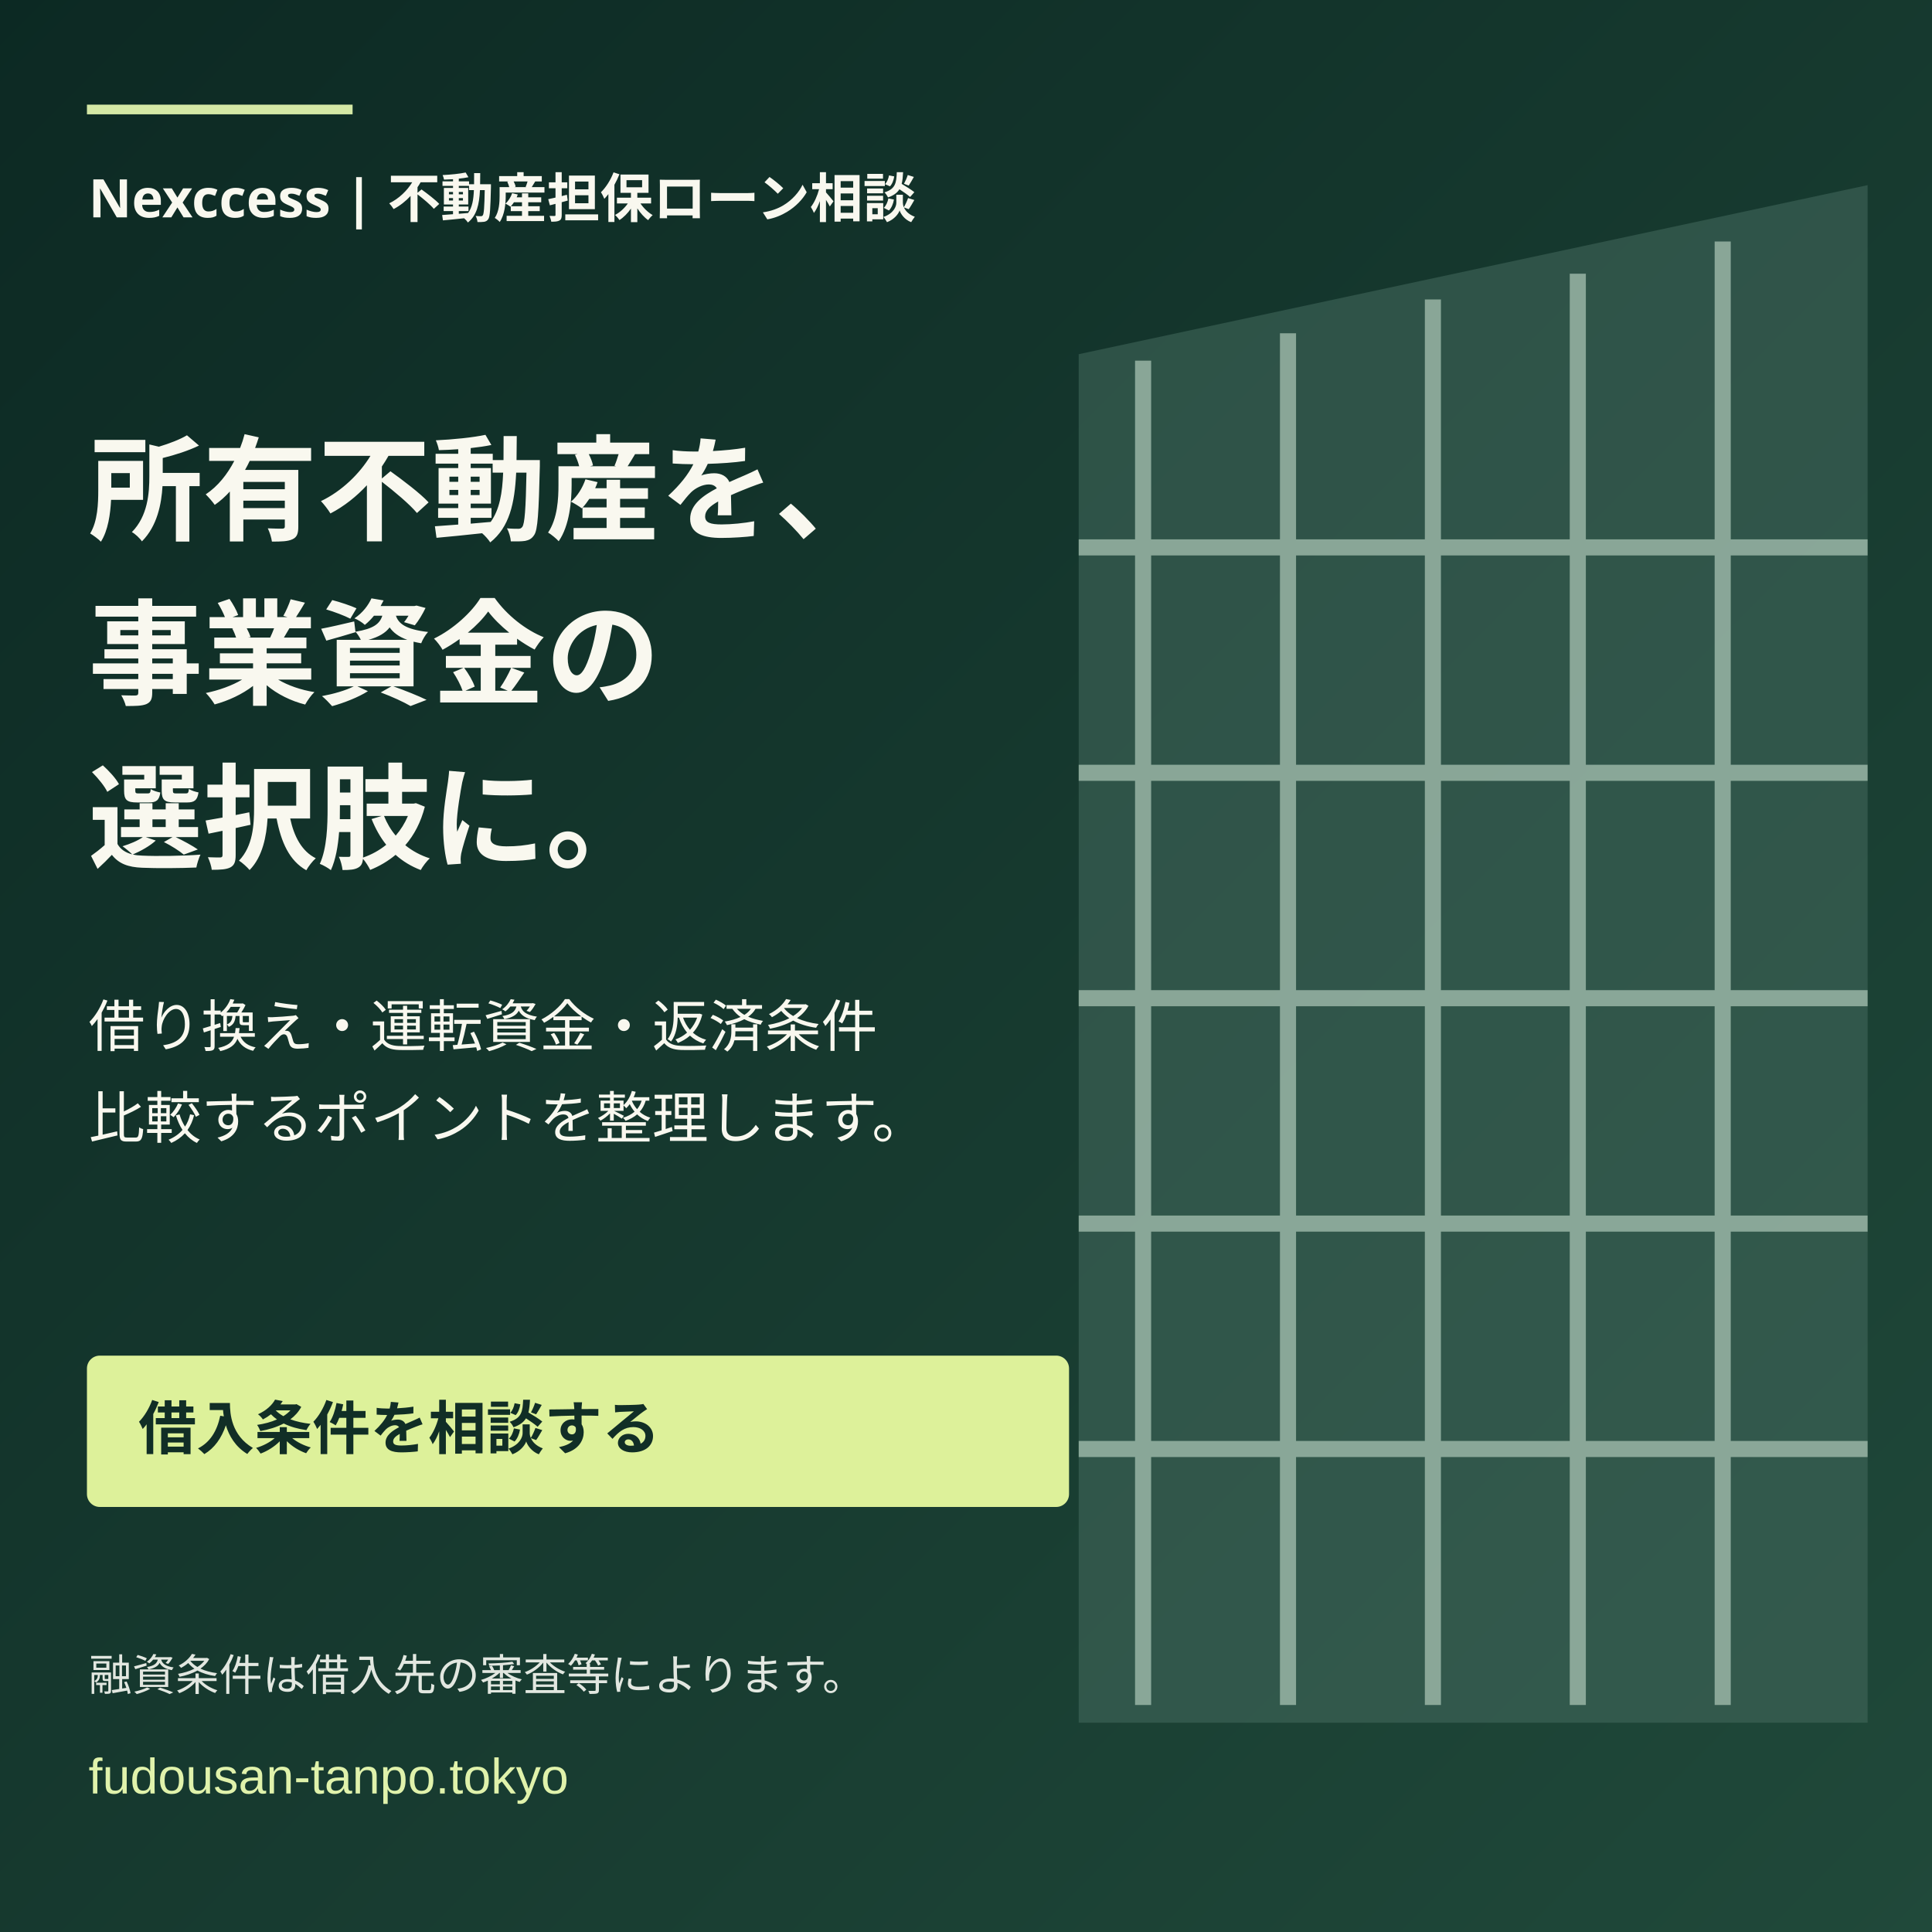
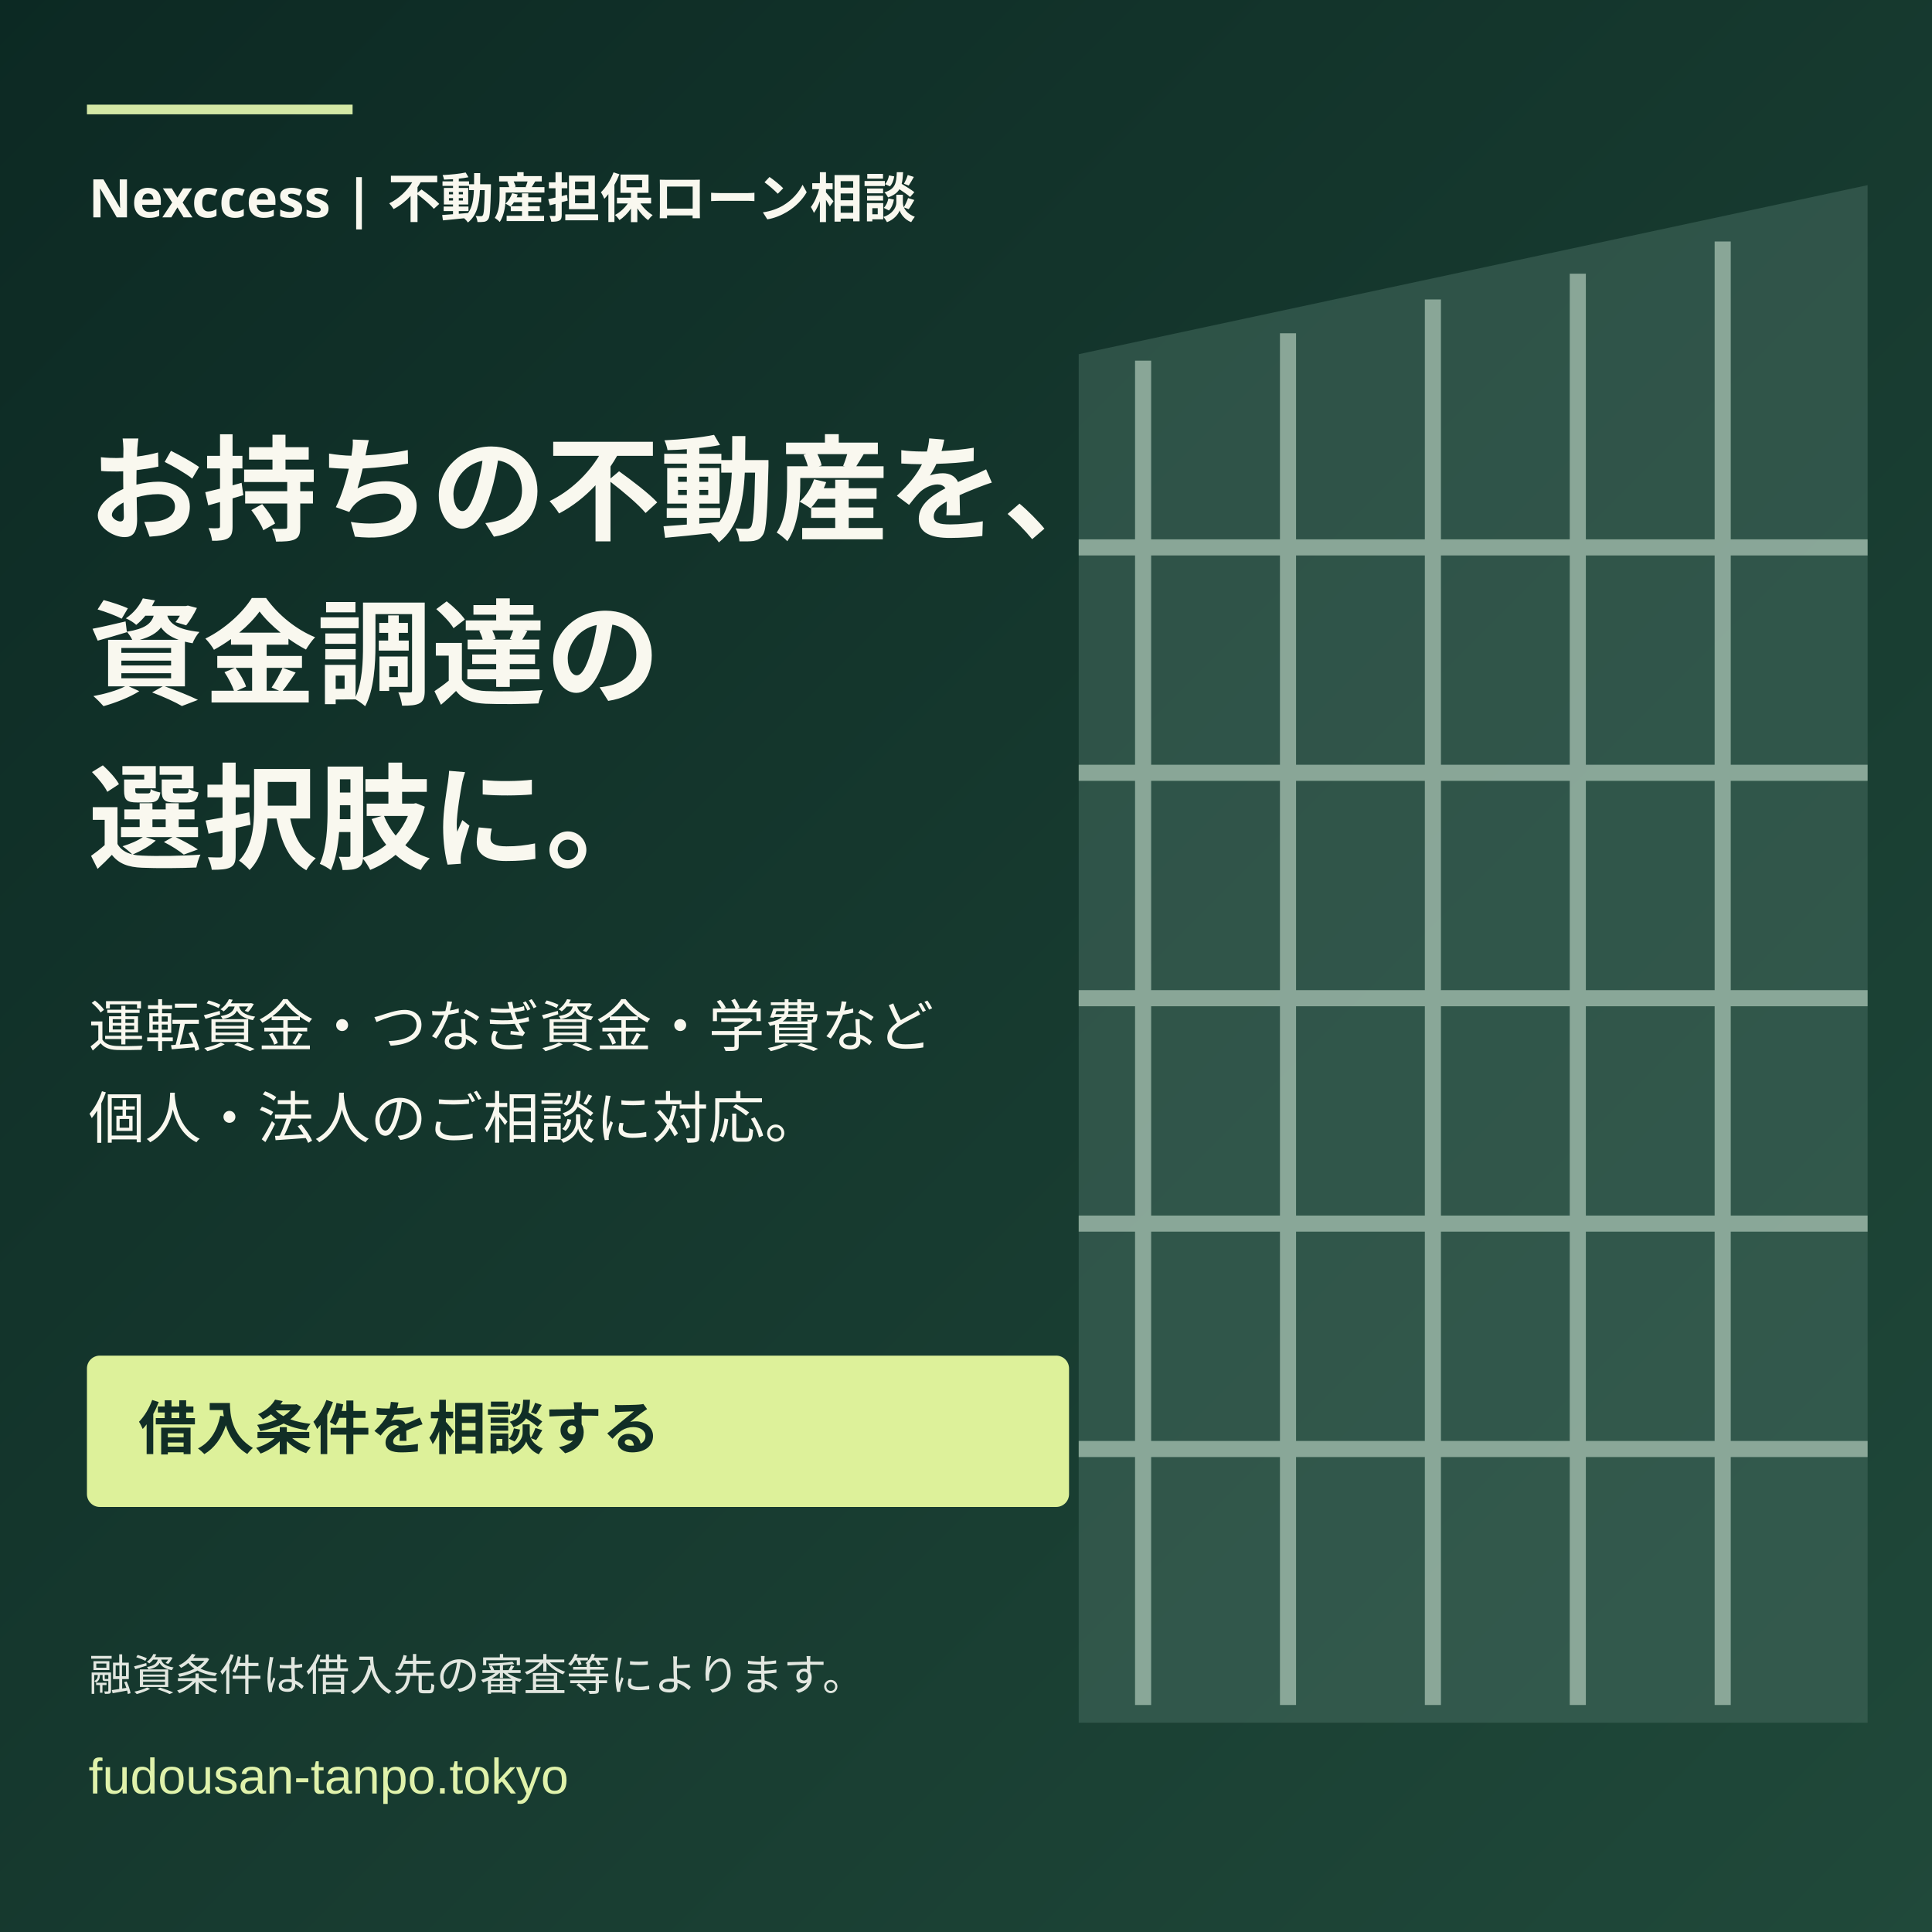
<svg xmlns="http://www.w3.org/2000/svg" width="1200" height="1200" viewBox="0 0 1200 1200">
  <defs>
    <linearGradient id="bg" x1="0" y1="0" x2="1" y2="1">
      <stop stop-color="#0C2923" />
      <stop offset="1" stop-color="#20493A" />
    </linearGradient>
  </defs>
  <rect width="1200" height="1200" fill="url(#bg)" />
  <path d="M670 220L1160 115V1070H670Z" fill="#42685B" opacity=".58" />
  <g stroke="#A7C2B2" stroke-width="10" opacity=".75">
    <path d="M710 224v835M800 207v852M890 186v873M980 170v889M1070 150v909" />
    <path d="M670 340h490M670 480h490M670 620h490M670 760h490M670 900h490" />
  </g>
  <rect x="54" y="65" width="165" height="6" fill="#D4E8A5" />
  <g font-family="'Noto Sans JP','Yu Gothic',sans-serif" fill="#F9F8EF">
    <text x="55" y="135" font-size="33" font-weight="700">Nexccess  |  不動産担保ローン相談</text>
-     <text x="55" y="330" font-size="71" font-weight="800">所有不動産を、</text>
-     <text x="55" y="432" font-size="71" font-weight="800">事業資金の</text>
+     <text x="55" y="330" font-size="71" font-weight="800">お持ちの不動産を、</text>
+     <text x="55" y="432" font-size="71" font-weight="800">資金調達の</text>
    <text x="55" y="534" font-size="71" font-weight="800">選択肢に。</text>
-     <text x="55" y="650" font-size="35">借り換え・運転資金・返済条件</text>
-     <text x="55" y="707" font-size="35">比較するポイントを整理します。</text>
+     <text x="55" y="650" font-size="35">運転資金・つなぎ資金・学費など</text>
+     <text x="55" y="707" font-size="35">個人・法人のご相談に対応。</text>
  </g>
  <rect x="54" y="842" width="610" height="94" rx="8" fill="#DDF19A" />
  <text x="86" y="900" font-size="36" font-weight="700" fill="#112E26" font-family="'Noto Sans JP','Yu Gothic',sans-serif">借入条件を相談する</text>
  <text x="55" y="1050" font-size="27" fill="#E2E7E0" font-family="'Noto Sans JP','Yu Gothic',sans-serif">融資条件は借入先の審査等によります。</text>
  <text x="55" y="1114" font-size="31" fill="#E0F2AB" font-family="Arial,sans-serif">fudousan-tanpo.tokyo</text>
</svg>
